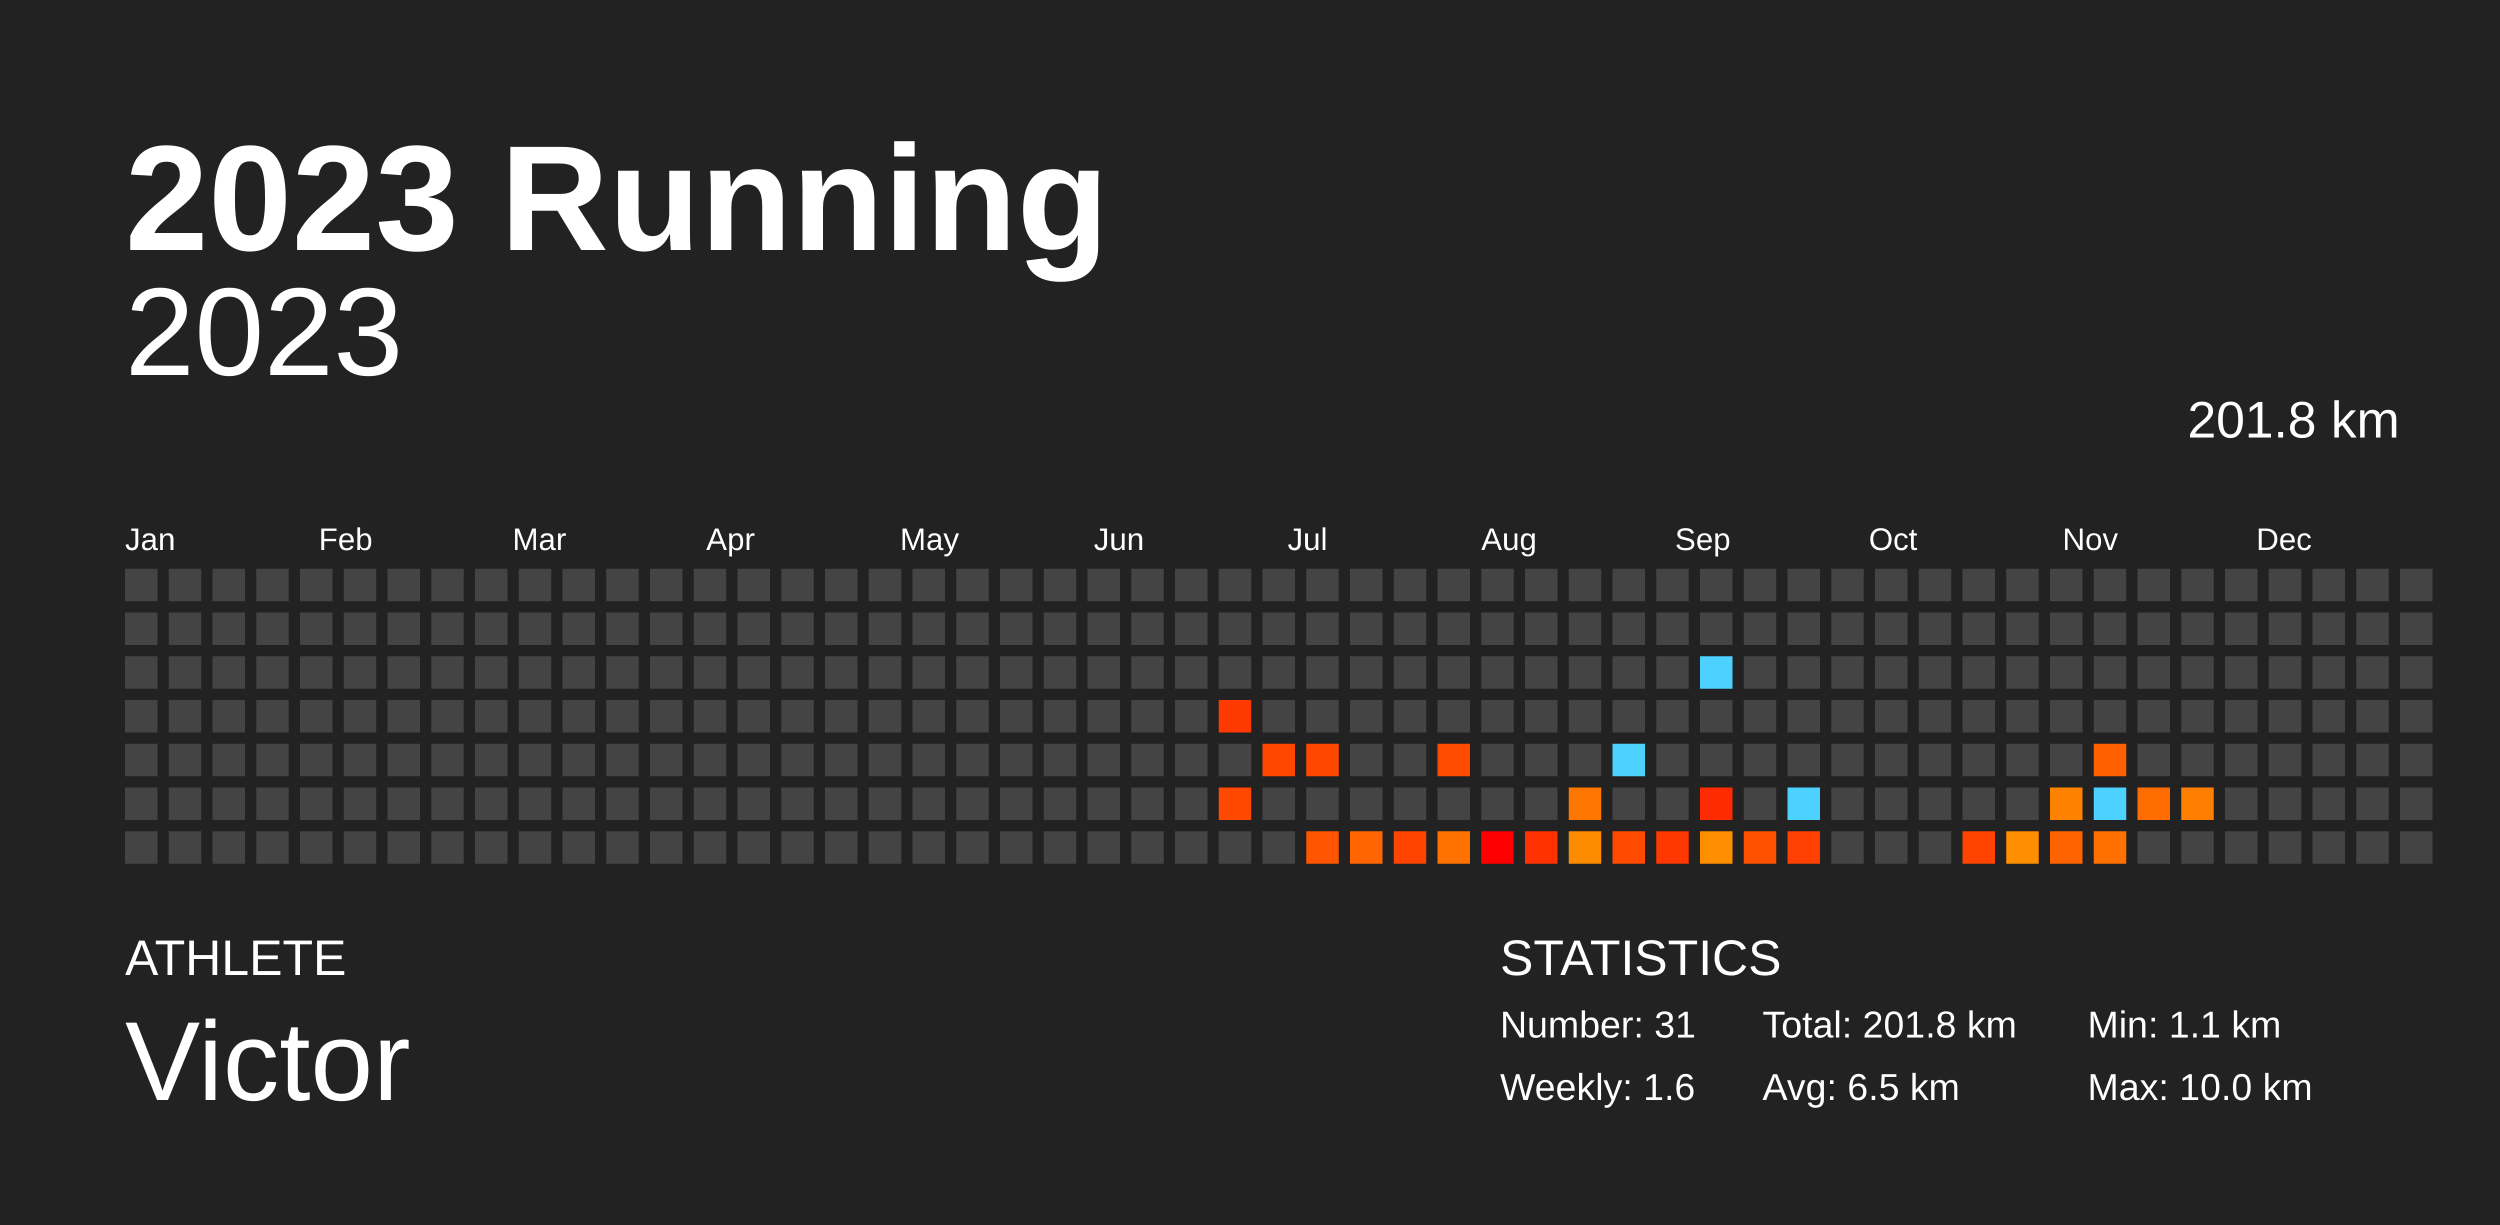
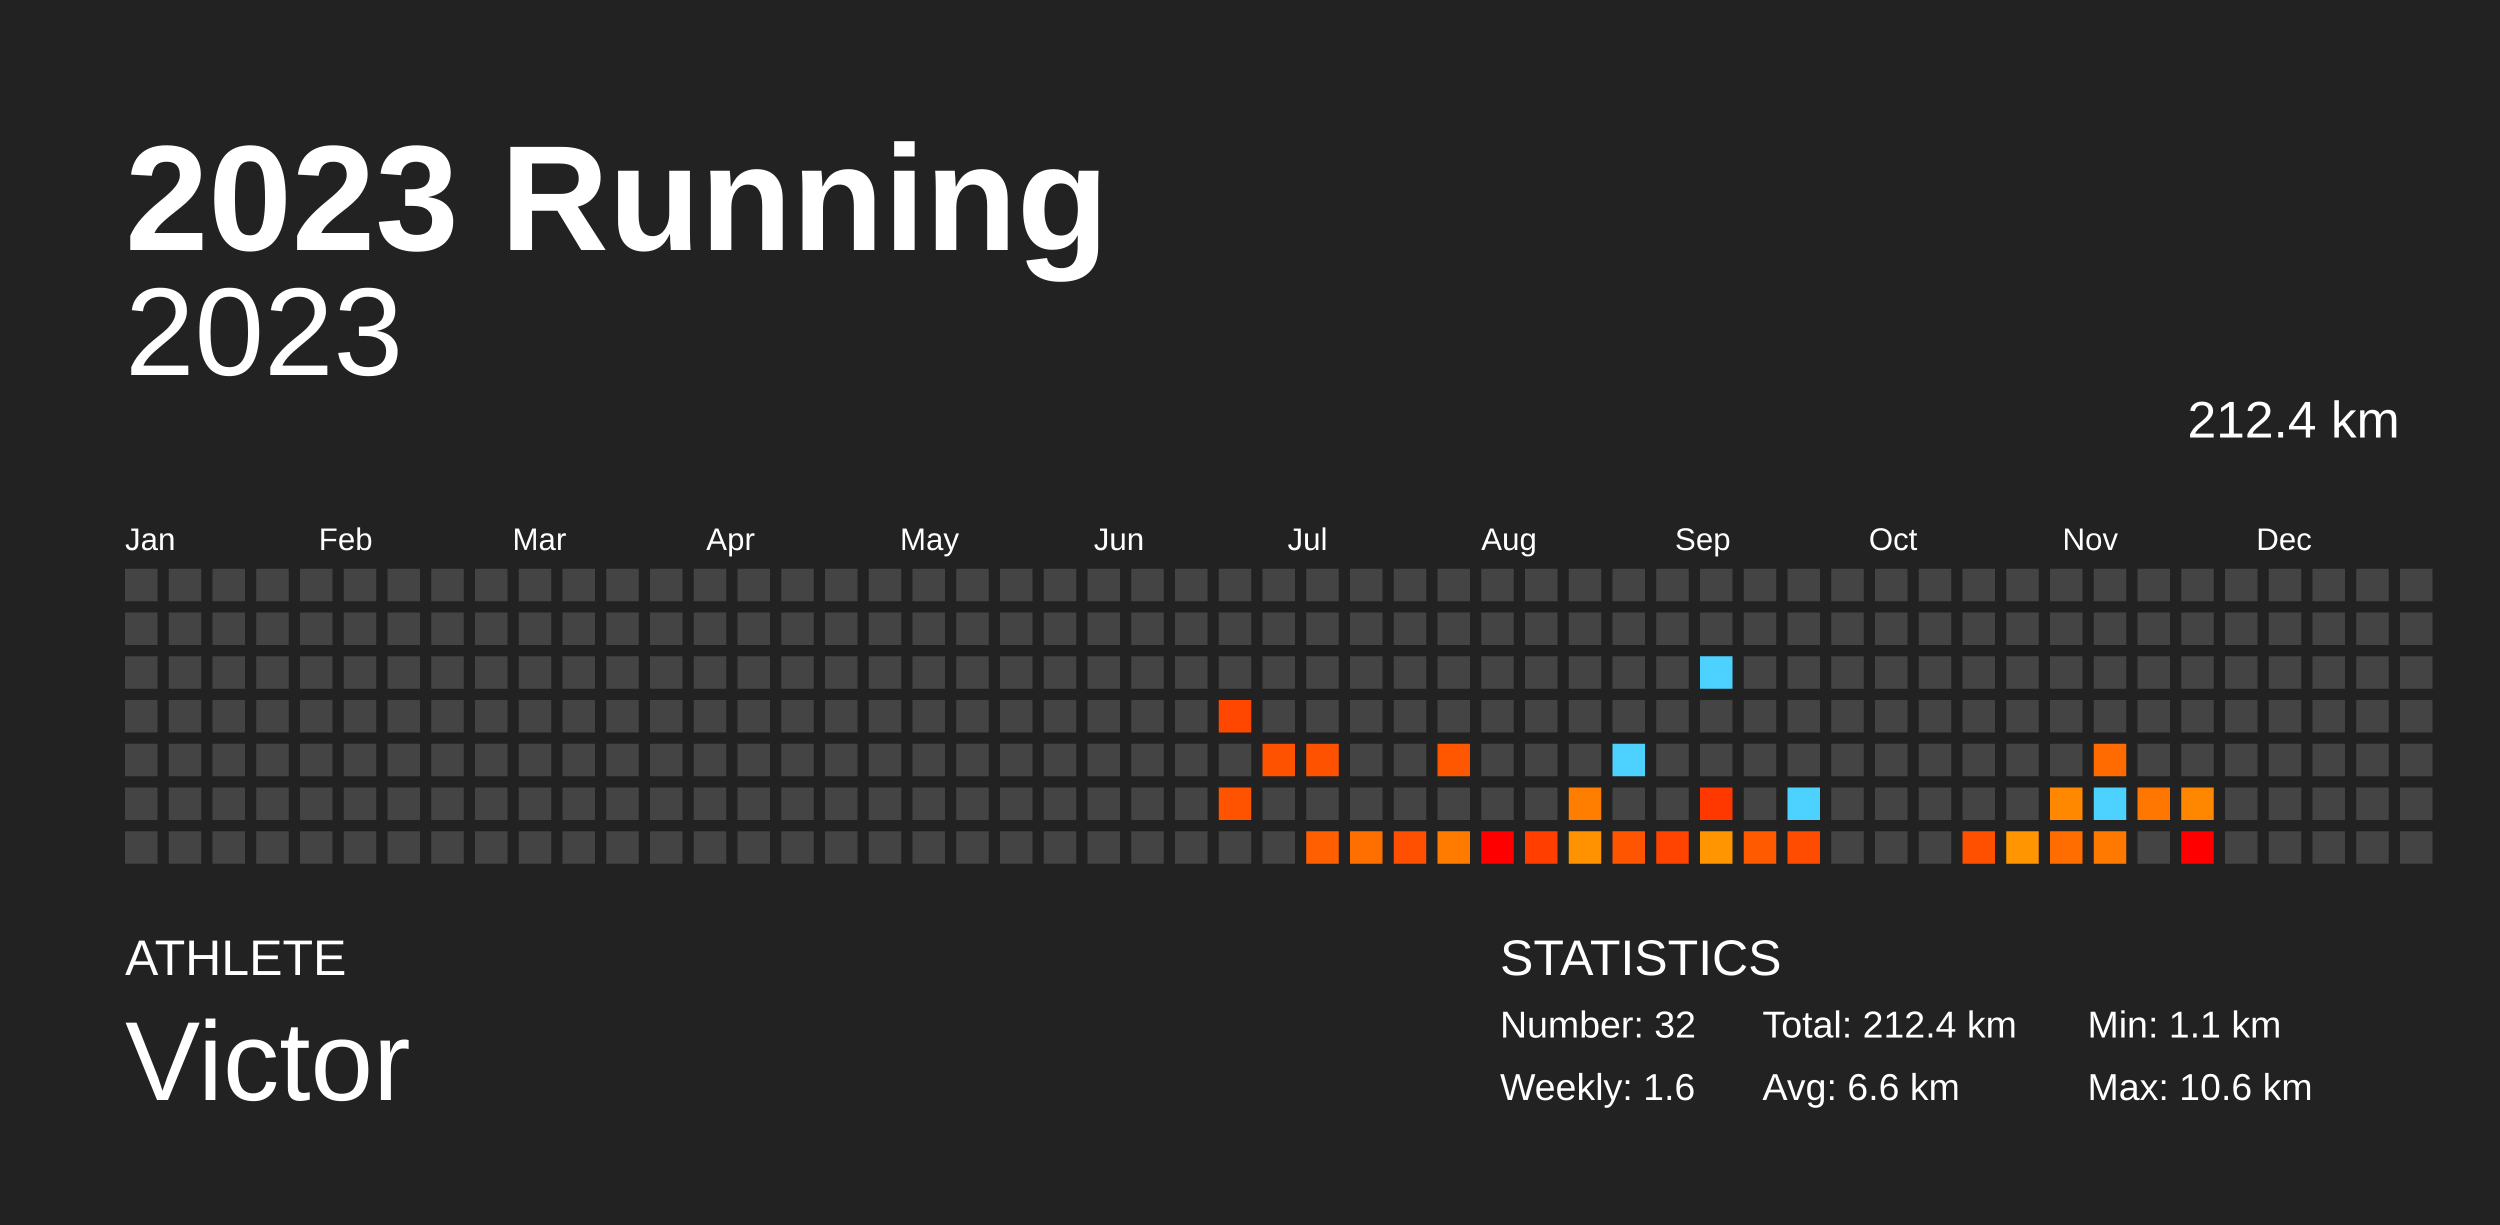
<svg xmlns="http://www.w3.org/2000/svg" baseProfile="full" height="98mm" version="1.1" viewBox="0,0,200,98" width="200mm">
  <defs />
  <rect fill="#222222" height="98" width="200" x="0" y="0" />
  <text fill="#FFFFFF" style="font-size:12px; font-family:Arial; font-weight:bold;" x="10" y="20">2023 Running</text>
  <text fill="#FFFFFF" style="font-size:4px; font-family:Arial" x="10" y="78">ATHLETE</text>
  <text fill="#FFFFFF" style="font-size:9px; font-family:Arial" x="10" y="88">Victor</text>
  <text fill="#FFFFFF" style="font-size:4px; font-family:Arial" x="120" y="78">STATISTICS</text>
-   <text fill="#FFFFFF" style="font-size:3px; font-family:Arial" x="120" y="83">Number: 31</text>
+   <text fill="#FFFFFF" style="font-size:3px; font-family:Arial" x="120" y="83">Number: 32</text>
  <text fill="#FFFFFF" style="font-size:3px; font-family:Arial" x="120" y="88">Weekly: 1.6</text>
-   <text fill="#FFFFFF" style="font-size:3px; font-family:Arial" x="141" y="83">Total: 201.8 km</text>
-   <text fill="#FFFFFF" style="font-size:3px; font-family:Arial" x="141" y="88">Avg: 6.5 km</text>
+   <text fill="#FFFFFF" style="font-size:3px; font-family:Arial" x="141" y="83">Total: 212.4 km</text>
+   <text fill="#FFFFFF" style="font-size:3px; font-family:Arial" x="141" y="88">Avg: 6.6 km</text>
  <text fill="#FFFFFF" style="font-size:3px; font-family:Arial" x="167" y="83">Min: 1.1 km</text>
-   <text fill="#FFFFFF" style="font-size:3px; font-family:Arial" x="167" y="88">Max: 10.0 km</text>
+   <text fill="#FFFFFF" style="font-size:3px; font-family:Arial" x="167" y="88">Max: 10.6 km</text>
  <text alignment-baseline="hanging" fill="#FFFFFF" style="font-size:10.0px; font-family:Arial;" x="10" y="30">2023</text>
-   <text alignment-baseline="hanging" fill="#FFFFFF" style="font-size:4.125px; font-family:Arial;" x="175" y="35">201.8 km</text>
+   <text alignment-baseline="hanging" fill="#FFFFFF" style="font-size:4.125px; font-family:Arial;" x="175" y="35">212.4 km</text>
  <text fill="#FFFFFF" style="font-size:2.5px; font-family:Arial" x="10.0" y="44">Jan</text>
  <text fill="#FFFFFF" style="font-size:2.5px; font-family:Arial" x="25.5" y="44">Feb</text>
  <text fill="#FFFFFF" style="font-size:2.5px; font-family:Arial" x="41.0" y="44">Mar</text>
  <text fill="#FFFFFF" style="font-size:2.5px; font-family:Arial" x="56.5" y="44">Apr</text>
  <text fill="#FFFFFF" style="font-size:2.5px; font-family:Arial" x="72.0" y="44">May</text>
  <text fill="#FFFFFF" style="font-size:2.5px; font-family:Arial" x="87.5" y="44">Jun</text>
  <text fill="#FFFFFF" style="font-size:2.5px; font-family:Arial" x="103.0" y="44">Jul</text>
  <text fill="#FFFFFF" style="font-size:2.5px; font-family:Arial" x="118.5" y="44">Aug</text>
  <text fill="#FFFFFF" style="font-size:2.5px; font-family:Arial" x="134.0" y="44">Sep</text>
  <text fill="#FFFFFF" style="font-size:2.5px; font-family:Arial" x="149.5" y="44">Oct</text>
  <text fill="#FFFFFF" style="font-size:2.5px; font-family:Arial" x="165.0" y="44">Nov</text>
  <text fill="#FFFFFF" style="font-size:2.5px; font-family:Arial" x="180.5" y="44">Dec</text>
  <rect fill="#444444" height="2.6" width="2.6" x="10.0" y="45.5" />
  <rect fill="#444444" height="2.6" width="2.6" x="10.0" y="49.0" />
  <rect fill="#444444" height="2.6" width="2.6" x="10.0" y="52.5" />
  <rect fill="#444444" height="2.6" width="2.6" x="10.0" y="56.0" />
  <rect fill="#444444" height="2.6" width="2.6" x="10.0" y="59.5" />
  <rect fill="#444444" height="2.6" width="2.6" x="10.0" y="63.0" />
  <rect fill="#444444" height="2.6" width="2.6" x="10.0" y="66.5" />
  <rect fill="#444444" height="2.6" width="2.6" x="13.5" y="45.5" />
  <rect fill="#444444" height="2.6" width="2.6" x="13.5" y="49.0" />
  <rect fill="#444444" height="2.6" width="2.6" x="13.5" y="52.5" />
  <rect fill="#444444" height="2.6" width="2.6" x="13.5" y="56.0" />
  <rect fill="#444444" height="2.6" width="2.6" x="13.5" y="59.5" />
  <rect fill="#444444" height="2.6" width="2.6" x="13.5" y="63.0" />
  <rect fill="#444444" height="2.6" width="2.6" x="13.5" y="66.5" />
  <rect fill="#444444" height="2.6" width="2.6" x="17.0" y="45.5" />
  <rect fill="#444444" height="2.6" width="2.6" x="17.0" y="49.0" />
  <rect fill="#444444" height="2.6" width="2.6" x="17.0" y="52.5" />
  <rect fill="#444444" height="2.6" width="2.6" x="17.0" y="56.0" />
  <rect fill="#444444" height="2.6" width="2.6" x="17.0" y="59.5" />
  <rect fill="#444444" height="2.6" width="2.6" x="17.0" y="63.0" />
  <rect fill="#444444" height="2.6" width="2.6" x="17.0" y="66.5" />
  <rect fill="#444444" height="2.6" width="2.6" x="20.5" y="45.5" />
  <rect fill="#444444" height="2.6" width="2.6" x="20.5" y="49.0" />
  <rect fill="#444444" height="2.6" width="2.6" x="20.5" y="52.5" />
  <rect fill="#444444" height="2.6" width="2.6" x="20.5" y="56.0" />
  <rect fill="#444444" height="2.6" width="2.6" x="20.5" y="59.5" />
  <rect fill="#444444" height="2.6" width="2.6" x="20.5" y="63.0" />
  <rect fill="#444444" height="2.6" width="2.6" x="20.5" y="66.5" />
  <rect fill="#444444" height="2.6" width="2.6" x="24.0" y="45.5" />
  <rect fill="#444444" height="2.6" width="2.6" x="24.0" y="49.0" />
  <rect fill="#444444" height="2.6" width="2.6" x="24.0" y="52.5" />
  <rect fill="#444444" height="2.6" width="2.6" x="24.0" y="56.0" />
  <rect fill="#444444" height="2.6" width="2.6" x="24.0" y="59.5" />
  <rect fill="#444444" height="2.6" width="2.6" x="24.0" y="63.0" />
  <rect fill="#444444" height="2.6" width="2.6" x="24.0" y="66.5" />
  <rect fill="#444444" height="2.6" width="2.6" x="27.5" y="45.5" />
  <rect fill="#444444" height="2.6" width="2.6" x="27.5" y="49.0" />
  <rect fill="#444444" height="2.6" width="2.6" x="27.5" y="52.5" />
  <rect fill="#444444" height="2.6" width="2.6" x="27.5" y="56.0" />
  <rect fill="#444444" height="2.6" width="2.6" x="27.5" y="59.5" />
  <rect fill="#444444" height="2.6" width="2.6" x="27.5" y="63.0" />
  <rect fill="#444444" height="2.6" width="2.6" x="27.5" y="66.5" />
  <rect fill="#444444" height="2.6" width="2.6" x="31.0" y="45.5" />
  <rect fill="#444444" height="2.6" width="2.6" x="31.0" y="49.0" />
  <rect fill="#444444" height="2.6" width="2.6" x="31.0" y="52.5" />
  <rect fill="#444444" height="2.6" width="2.6" x="31.0" y="56.0" />
  <rect fill="#444444" height="2.6" width="2.6" x="31.0" y="59.5" />
  <rect fill="#444444" height="2.6" width="2.6" x="31.0" y="63.0" />
  <rect fill="#444444" height="2.6" width="2.6" x="31.0" y="66.5" />
  <rect fill="#444444" height="2.6" width="2.6" x="34.5" y="45.5" />
  <rect fill="#444444" height="2.6" width="2.6" x="34.5" y="49.0" />
  <rect fill="#444444" height="2.6" width="2.6" x="34.5" y="52.5" />
  <rect fill="#444444" height="2.6" width="2.6" x="34.5" y="56.0" />
  <rect fill="#444444" height="2.6" width="2.6" x="34.5" y="59.5" />
  <rect fill="#444444" height="2.6" width="2.6" x="34.5" y="63.0" />
  <rect fill="#444444" height="2.6" width="2.6" x="34.5" y="66.5" />
  <rect fill="#444444" height="2.6" width="2.6" x="38.0" y="45.5" />
  <rect fill="#444444" height="2.6" width="2.6" x="38.0" y="49.0" />
  <rect fill="#444444" height="2.6" width="2.6" x="38.0" y="52.5" />
  <rect fill="#444444" height="2.6" width="2.6" x="38.0" y="56.0" />
  <rect fill="#444444" height="2.6" width="2.6" x="38.0" y="59.5" />
  <rect fill="#444444" height="2.6" width="2.6" x="38.0" y="63.0" />
  <rect fill="#444444" height="2.6" width="2.6" x="38.0" y="66.5" />
  <rect fill="#444444" height="2.6" width="2.6" x="41.5" y="45.5" />
  <rect fill="#444444" height="2.6" width="2.6" x="41.5" y="49.0" />
  <rect fill="#444444" height="2.6" width="2.6" x="41.5" y="52.5" />
  <rect fill="#444444" height="2.6" width="2.6" x="41.5" y="56.0" />
  <rect fill="#444444" height="2.6" width="2.6" x="41.5" y="59.5" />
  <rect fill="#444444" height="2.6" width="2.6" x="41.5" y="63.0" />
  <rect fill="#444444" height="2.6" width="2.6" x="41.5" y="66.5" />
  <rect fill="#444444" height="2.6" width="2.6" x="45.0" y="45.5" />
  <rect fill="#444444" height="2.6" width="2.6" x="45.0" y="49.0" />
  <rect fill="#444444" height="2.6" width="2.6" x="45.0" y="52.5" />
  <rect fill="#444444" height="2.6" width="2.6" x="45.0" y="56.0" />
  <rect fill="#444444" height="2.6" width="2.6" x="45.0" y="59.5" />
  <rect fill="#444444" height="2.6" width="2.6" x="45.0" y="63.0" />
  <rect fill="#444444" height="2.6" width="2.6" x="45.0" y="66.5" />
  <rect fill="#444444" height="2.6" width="2.6" x="48.5" y="45.5" />
  <rect fill="#444444" height="2.6" width="2.6" x="48.5" y="49.0" />
  <rect fill="#444444" height="2.6" width="2.6" x="48.5" y="52.5" />
  <rect fill="#444444" height="2.6" width="2.6" x="48.5" y="56.0" />
  <rect fill="#444444" height="2.6" width="2.6" x="48.5" y="59.5" />
  <rect fill="#444444" height="2.6" width="2.6" x="48.5" y="63.0" />
  <rect fill="#444444" height="2.6" width="2.6" x="48.5" y="66.5" />
  <rect fill="#444444" height="2.6" width="2.6" x="52.0" y="45.5" />
  <rect fill="#444444" height="2.6" width="2.6" x="52.0" y="49.0" />
  <rect fill="#444444" height="2.6" width="2.6" x="52.0" y="52.5" />
  <rect fill="#444444" height="2.6" width="2.6" x="52.0" y="56.0" />
  <rect fill="#444444" height="2.6" width="2.6" x="52.0" y="59.5" />
  <rect fill="#444444" height="2.6" width="2.6" x="52.0" y="63.0" />
  <rect fill="#444444" height="2.6" width="2.6" x="52.0" y="66.5" />
  <rect fill="#444444" height="2.6" width="2.6" x="55.5" y="45.5" />
  <rect fill="#444444" height="2.6" width="2.6" x="55.5" y="49.0" />
  <rect fill="#444444" height="2.6" width="2.6" x="55.5" y="52.5" />
  <rect fill="#444444" height="2.6" width="2.6" x="55.5" y="56.0" />
  <rect fill="#444444" height="2.6" width="2.6" x="55.5" y="59.5" />
  <rect fill="#444444" height="2.6" width="2.6" x="55.5" y="63.0" />
  <rect fill="#444444" height="2.6" width="2.6" x="55.5" y="66.5" />
  <rect fill="#444444" height="2.6" width="2.6" x="59.0" y="45.5" />
  <rect fill="#444444" height="2.6" width="2.6" x="59.0" y="49.0" />
  <rect fill="#444444" height="2.6" width="2.6" x="59.0" y="52.5" />
  <rect fill="#444444" height="2.6" width="2.6" x="59.0" y="56.0" />
  <rect fill="#444444" height="2.6" width="2.6" x="59.0" y="59.5" />
  <rect fill="#444444" height="2.6" width="2.6" x="59.0" y="63.0" />
  <rect fill="#444444" height="2.6" width="2.6" x="59.0" y="66.5" />
  <rect fill="#444444" height="2.6" width="2.6" x="62.5" y="45.5" />
  <rect fill="#444444" height="2.6" width="2.6" x="62.5" y="49.0" />
  <rect fill="#444444" height="2.6" width="2.6" x="62.5" y="52.5" />
  <rect fill="#444444" height="2.6" width="2.6" x="62.5" y="56.0" />
  <rect fill="#444444" height="2.6" width="2.6" x="62.5" y="59.5" />
  <rect fill="#444444" height="2.6" width="2.6" x="62.5" y="63.0" />
  <rect fill="#444444" height="2.6" width="2.6" x="62.5" y="66.5" />
  <rect fill="#444444" height="2.6" width="2.6" x="66.0" y="45.5" />
  <rect fill="#444444" height="2.6" width="2.6" x="66.0" y="49.0" />
  <rect fill="#444444" height="2.6" width="2.6" x="66.0" y="52.5" />
  <rect fill="#444444" height="2.6" width="2.6" x="66.0" y="56.0" />
  <rect fill="#444444" height="2.6" width="2.6" x="66.0" y="59.5" />
  <rect fill="#444444" height="2.6" width="2.6" x="66.0" y="63.0" />
  <rect fill="#444444" height="2.6" width="2.6" x="66.0" y="66.5" />
  <rect fill="#444444" height="2.6" width="2.6" x="69.5" y="45.5" />
  <rect fill="#444444" height="2.6" width="2.6" x="69.5" y="49.0" />
  <rect fill="#444444" height="2.6" width="2.6" x="69.5" y="52.5" />
  <rect fill="#444444" height="2.6" width="2.6" x="69.5" y="56.0" />
  <rect fill="#444444" height="2.6" width="2.6" x="69.5" y="59.5" />
  <rect fill="#444444" height="2.6" width="2.6" x="69.5" y="63.0" />
  <rect fill="#444444" height="2.6" width="2.6" x="69.5" y="66.5" />
  <rect fill="#444444" height="2.6" width="2.6" x="73.0" y="45.5" />
  <rect fill="#444444" height="2.6" width="2.6" x="73.0" y="49.0" />
  <rect fill="#444444" height="2.6" width="2.6" x="73.0" y="52.5" />
  <rect fill="#444444" height="2.6" width="2.6" x="73.0" y="56.0" />
  <rect fill="#444444" height="2.6" width="2.6" x="73.0" y="59.5" />
  <rect fill="#444444" height="2.6" width="2.6" x="73.0" y="63.0" />
  <rect fill="#444444" height="2.6" width="2.6" x="73.0" y="66.5" />
  <rect fill="#444444" height="2.6" width="2.6" x="76.5" y="45.5" />
  <rect fill="#444444" height="2.6" width="2.6" x="76.5" y="49.0" />
  <rect fill="#444444" height="2.6" width="2.6" x="76.5" y="52.5" />
  <rect fill="#444444" height="2.6" width="2.6" x="76.5" y="56.0" />
  <rect fill="#444444" height="2.6" width="2.6" x="76.5" y="59.5" />
  <rect fill="#444444" height="2.6" width="2.6" x="76.5" y="63.0" />
  <rect fill="#444444" height="2.6" width="2.6" x="76.5" y="66.5" />
  <rect fill="#444444" height="2.6" width="2.6" x="80.0" y="45.5" />
  <rect fill="#444444" height="2.6" width="2.6" x="80.0" y="49.0" />
  <rect fill="#444444" height="2.6" width="2.6" x="80.0" y="52.5" />
  <rect fill="#444444" height="2.6" width="2.6" x="80.0" y="56.0" />
  <rect fill="#444444" height="2.6" width="2.6" x="80.0" y="59.5" />
  <rect fill="#444444" height="2.6" width="2.6" x="80.0" y="63.0" />
  <rect fill="#444444" height="2.6" width="2.6" x="80.0" y="66.5" />
  <rect fill="#444444" height="2.6" width="2.6" x="83.5" y="45.5" />
  <rect fill="#444444" height="2.6" width="2.6" x="83.5" y="49.0" />
  <rect fill="#444444" height="2.6" width="2.6" x="83.5" y="52.5" />
  <rect fill="#444444" height="2.6" width="2.6" x="83.5" y="56.0" />
  <rect fill="#444444" height="2.6" width="2.6" x="83.5" y="59.5" />
  <rect fill="#444444" height="2.6" width="2.6" x="83.5" y="63.0" />
  <rect fill="#444444" height="2.6" width="2.6" x="83.5" y="66.5" />
  <rect fill="#444444" height="2.6" width="2.6" x="87.0" y="45.5" />
  <rect fill="#444444" height="2.6" width="2.6" x="87.0" y="49.0" />
  <rect fill="#444444" height="2.6" width="2.6" x="87.0" y="52.5" />
  <rect fill="#444444" height="2.6" width="2.6" x="87.0" y="56.0" />
  <rect fill="#444444" height="2.6" width="2.6" x="87.0" y="59.5" />
  <rect fill="#444444" height="2.6" width="2.6" x="87.0" y="63.0" />
  <rect fill="#444444" height="2.6" width="2.6" x="87.0" y="66.5" />
  <rect fill="#444444" height="2.6" width="2.6" x="90.5" y="45.5" />
  <rect fill="#444444" height="2.6" width="2.6" x="90.5" y="49.0" />
  <rect fill="#444444" height="2.6" width="2.6" x="90.5" y="52.5" />
  <rect fill="#444444" height="2.6" width="2.6" x="90.5" y="56.0" />
  <rect fill="#444444" height="2.6" width="2.6" x="90.5" y="59.5" />
  <rect fill="#444444" height="2.6" width="2.6" x="90.5" y="63.0" />
  <rect fill="#444444" height="2.6" width="2.6" x="90.5" y="66.5" />
  <rect fill="#444444" height="2.6" width="2.6" x="94.0" y="45.5" />
  <rect fill="#444444" height="2.6" width="2.6" x="94.0" y="49.0" />
  <rect fill="#444444" height="2.6" width="2.6" x="94.0" y="52.5" />
  <rect fill="#444444" height="2.6" width="2.6" x="94.0" y="56.0" />
  <rect fill="#444444" height="2.6" width="2.6" x="94.0" y="59.5" />
  <rect fill="#444444" height="2.6" width="2.6" x="94.0" y="63.0" />
  <rect fill="#444444" height="2.6" width="2.6" x="94.0" y="66.5" />
  <rect fill="#444444" height="2.6" width="2.6" x="97.5" y="45.5" />
  <rect fill="#444444" height="2.6" width="2.6" x="97.5" y="49.0" />
  <rect fill="#444444" height="2.6" width="2.6" x="97.5" y="52.5" />
-   <rect fill="#ff3a00" height="2.6" width="2.6" x="97.5" y="56.0" />
+   <rect fill="#ff4700" height="2.6" width="2.6" x="97.5" y="56.0" />
  <rect fill="#444444" height="2.6" width="2.6" x="97.5" y="59.5" />
-   <rect fill="#ff4800" height="2.6" width="2.6" x="97.5" y="63.0" />
+   <rect fill="#ff5300" height="2.6" width="2.6" x="97.5" y="63.0" />
  <rect fill="#444444" height="2.6" width="2.6" x="97.5" y="66.5" />
  <rect fill="#444444" height="2.6" width="2.6" x="101.0" y="45.5" />
  <rect fill="#444444" height="2.6" width="2.6" x="101.0" y="49.0" />
  <rect fill="#444444" height="2.6" width="2.6" x="101.0" y="52.5" />
  <rect fill="#444444" height="2.6" width="2.6" x="101.0" y="56.0" />
-   <rect fill="#ff4700" height="2.6" width="2.6" x="101.0" y="59.5" />
+   <rect fill="#ff5200" height="2.6" width="2.6" x="101.0" y="59.5" />
  <rect fill="#444444" height="2.6" width="2.6" x="101.0" y="63.0" />
  <rect fill="#444444" height="2.6" width="2.6" x="101.0" y="66.5" />
  <rect fill="#444444" height="2.6" width="2.6" x="104.5" y="45.5" />
  <rect fill="#444444" height="2.6" width="2.6" x="104.5" y="49.0" />
  <rect fill="#444444" height="2.6" width="2.6" x="104.5" y="52.5" />
  <rect fill="#444444" height="2.6" width="2.6" x="104.5" y="56.0" />
-   <rect fill="#ff4700" height="2.6" width="2.6" x="104.5" y="59.5" />
+   <rect fill="#ff5200" height="2.6" width="2.6" x="104.5" y="59.5" />
  <rect fill="#444444" height="2.6" width="2.6" x="104.5" y="63.0" />
-   <rect fill="#ff5500" height="2.6" width="2.6" x="104.5" y="66.5" />
+   <rect fill="#ff5f00" height="2.6" width="2.6" x="104.5" y="66.5" />
  <rect fill="#444444" height="2.6" width="2.6" x="108.0" y="45.5" />
  <rect fill="#444444" height="2.6" width="2.6" x="108.0" y="49.0" />
  <rect fill="#444444" height="2.6" width="2.6" x="108.0" y="52.5" />
  <rect fill="#444444" height="2.6" width="2.6" x="108.0" y="56.0" />
  <rect fill="#444444" height="2.6" width="2.6" x="108.0" y="59.5" />
  <rect fill="#444444" height="2.6" width="2.6" x="108.0" y="63.0" />
-   <rect fill="#ff6500" height="2.6" width="2.6" x="108.0" y="66.5" />
+   <rect fill="#ff6f00" height="2.6" width="2.6" x="108.0" y="66.5" />
  <rect fill="#444444" height="2.6" width="2.6" x="111.5" y="45.5" />
  <rect fill="#444444" height="2.6" width="2.6" x="111.5" y="49.0" />
  <rect fill="#444444" height="2.6" width="2.6" x="111.5" y="52.5" />
  <rect fill="#444444" height="2.6" width="2.6" x="111.5" y="56.0" />
  <rect fill="#444444" height="2.6" width="2.6" x="111.5" y="59.5" />
  <rect fill="#444444" height="2.6" width="2.6" x="111.5" y="63.0" />
-   <rect fill="#ff4400" height="2.6" width="2.6" x="111.5" y="66.5" />
+   <rect fill="#ff4f00" height="2.6" width="2.6" x="111.5" y="66.5" />
  <rect fill="#444444" height="2.6" width="2.6" x="115.0" y="45.5" />
  <rect fill="#444444" height="2.6" width="2.6" x="115.0" y="49.0" />
  <rect fill="#444444" height="2.6" width="2.6" x="115.0" y="52.5" />
  <rect fill="#444444" height="2.6" width="2.6" x="115.0" y="56.0" />
-   <rect fill="#ff4b00" height="2.6" width="2.6" x="115.0" y="59.5" />
+   <rect fill="#ff5600" height="2.6" width="2.6" x="115.0" y="59.5" />
  <rect fill="#444444" height="2.6" width="2.6" x="115.0" y="63.0" />
-   <rect fill="#ff7200" height="2.6" width="2.6" x="115.0" y="66.5" />
+   <rect fill="#ff7b00" height="2.6" width="2.6" x="115.0" y="66.5" />
  <rect fill="#444444" height="2.6" width="2.6" x="118.5" y="45.5" />
  <rect fill="#444444" height="2.6" width="2.6" x="118.5" y="49.0" />
  <rect fill="#444444" height="2.6" width="2.6" x="118.5" y="52.5" />
  <rect fill="#444444" height="2.6" width="2.6" x="118.5" y="56.0" />
  <rect fill="#444444" height="2.6" width="2.6" x="118.5" y="59.5" />
  <rect fill="#444444" height="2.6" width="2.6" x="118.5" y="63.0" />
  <rect fill="red" height="2.6" width="2.6" x="118.5" y="66.5" />
  <rect fill="#444444" height="2.6" width="2.6" x="122.0" y="45.5" />
  <rect fill="#444444" height="2.6" width="2.6" x="122.0" y="49.0" />
  <rect fill="#444444" height="2.6" width="2.6" x="122.0" y="52.5" />
  <rect fill="#444444" height="2.6" width="2.6" x="122.0" y="56.0" />
  <rect fill="#444444" height="2.6" width="2.6" x="122.0" y="59.5" />
  <rect fill="#444444" height="2.6" width="2.6" x="122.0" y="63.0" />
-   <rect fill="#ff3200" height="2.6" width="2.6" x="122.0" y="66.5" />
+   <rect fill="#ff3e00" height="2.6" width="2.6" x="122.0" y="66.5" />
  <rect fill="#444444" height="2.6" width="2.6" x="125.5" y="45.5" />
  <rect fill="#444444" height="2.6" width="2.6" x="125.5" y="49.0" />
  <rect fill="#444444" height="2.6" width="2.6" x="125.5" y="52.5" />
  <rect fill="#444444" height="2.6" width="2.6" x="125.5" y="56.0" />
  <rect fill="#444444" height="2.6" width="2.6" x="125.5" y="59.5" />
-   <rect fill="#ff7600" height="2.6" width="2.6" x="125.5" y="63.0" />
-   <rect fill="#ff8b00" height="2.6" width="2.6" x="125.5" y="66.5" />
+   <rect fill="#ff7e00" height="2.6" width="2.6" x="125.5" y="63.0" />
+   <rect fill="#ff9200" height="2.6" width="2.6" x="125.5" y="66.5" />
  <rect fill="#444444" height="2.6" width="2.6" x="129.0" y="45.5" />
  <rect fill="#444444" height="2.6" width="2.6" x="129.0" y="49.0" />
  <rect fill="#444444" height="2.6" width="2.6" x="129.0" y="52.5" />
  <rect fill="#444444" height="2.6" width="2.6" x="129.0" y="56.0" />
  <rect fill="#4dd2ff" height="2.6" width="2.6" x="129.0" y="59.5" />
  <rect fill="#444444" height="2.6" width="2.6" x="129.0" y="63.0" />
-   <rect fill="#ff4a00" height="2.6" width="2.6" x="129.0" y="66.5" />
+   <rect fill="#ff5500" height="2.6" width="2.6" x="129.0" y="66.5" />
  <rect fill="#444444" height="2.6" width="2.6" x="132.5" y="45.5" />
  <rect fill="#444444" height="2.6" width="2.6" x="132.5" y="49.0" />
  <rect fill="#444444" height="2.6" width="2.6" x="132.5" y="52.5" />
  <rect fill="#444444" height="2.6" width="2.6" x="132.5" y="56.0" />
  <rect fill="#444444" height="2.6" width="2.6" x="132.5" y="59.5" />
  <rect fill="#444444" height="2.6" width="2.6" x="132.5" y="63.0" />
-   <rect fill="#ff3700" height="2.6" width="2.6" x="132.5" y="66.5" />
+   <rect fill="#ff4300" height="2.6" width="2.6" x="132.5" y="66.5" />
  <rect fill="#444444" height="2.6" width="2.6" x="136.0" y="45.5" />
  <rect fill="#444444" height="2.6" width="2.6" x="136.0" y="49.0" />
  <rect fill="#4dd2ff" height="2.6" width="2.6" x="136.0" y="52.5" />
  <rect fill="#444444" height="2.6" width="2.6" x="136.0" y="56.0" />
  <rect fill="#444444" height="2.6" width="2.6" x="136.0" y="59.5" />
-   <rect fill="#ff2b00" height="2.6" width="2.6" x="136.0" y="63.0" />
-   <rect fill="#ff8e00" height="2.6" width="2.6" x="136.0" y="66.5" />
+   <rect fill="#ff3800" height="2.6" width="2.6" x="136.0" y="63.0" />
+   <rect fill="#ff9500" height="2.6" width="2.6" x="136.0" y="66.5" />
  <rect fill="#444444" height="2.6" width="2.6" x="139.5" y="45.5" />
  <rect fill="#444444" height="2.6" width="2.6" x="139.5" y="49.0" />
  <rect fill="#444444" height="2.6" width="2.6" x="139.5" y="52.5" />
  <rect fill="#444444" height="2.6" width="2.6" x="139.5" y="56.0" />
  <rect fill="#444444" height="2.6" width="2.6" x="139.5" y="59.5" />
  <rect fill="#444444" height="2.6" width="2.6" x="139.5" y="63.0" />
-   <rect fill="#ff5000" height="2.6" width="2.6" x="139.5" y="66.5" />
+   <rect fill="#ff5a00" height="2.6" width="2.6" x="139.5" y="66.5" />
  <rect fill="#444444" height="2.6" width="2.6" x="143.0" y="45.5" />
  <rect fill="#444444" height="2.6" width="2.6" x="143.0" y="49.0" />
  <rect fill="#444444" height="2.6" width="2.6" x="143.0" y="52.5" />
  <rect fill="#444444" height="2.6" width="2.6" x="143.0" y="56.0" />
  <rect fill="#444444" height="2.6" width="2.6" x="143.0" y="59.5" />
  <rect fill="#4dd2ff" height="2.6" width="2.6" x="143.0" y="63.0" />
-   <rect fill="#ff4000" height="2.6" width="2.6" x="143.0" y="66.5" />
+   <rect fill="#ff4c00" height="2.6" width="2.6" x="143.0" y="66.5" />
  <rect fill="#444444" height="2.6" width="2.6" x="146.5" y="45.5" />
  <rect fill="#444444" height="2.6" width="2.6" x="146.5" y="49.0" />
  <rect fill="#444444" height="2.6" width="2.6" x="146.5" y="52.5" />
  <rect fill="#444444" height="2.6" width="2.6" x="146.5" y="56.0" />
  <rect fill="#444444" height="2.6" width="2.6" x="146.5" y="59.5" />
  <rect fill="#444444" height="2.6" width="2.6" x="146.5" y="63.0" />
  <rect fill="#444444" height="2.6" width="2.6" x="146.5" y="66.5" />
  <rect fill="#444444" height="2.6" width="2.6" x="150.0" y="45.5" />
  <rect fill="#444444" height="2.6" width="2.6" x="150.0" y="49.0" />
  <rect fill="#444444" height="2.6" width="2.6" x="150.0" y="52.5" />
  <rect fill="#444444" height="2.6" width="2.6" x="150.0" y="56.0" />
  <rect fill="#444444" height="2.6" width="2.6" x="150.0" y="59.5" />
  <rect fill="#444444" height="2.6" width="2.6" x="150.0" y="63.0" />
  <rect fill="#444444" height="2.6" width="2.6" x="150.0" y="66.5" />
  <rect fill="#444444" height="2.6" width="2.6" x="153.5" y="45.5" />
  <rect fill="#444444" height="2.6" width="2.6" x="153.5" y="49.0" />
  <rect fill="#444444" height="2.6" width="2.6" x="153.5" y="52.5" />
  <rect fill="#444444" height="2.6" width="2.6" x="153.5" y="56.0" />
  <rect fill="#444444" height="2.6" width="2.6" x="153.5" y="59.5" />
  <rect fill="#444444" height="2.6" width="2.6" x="153.5" y="63.0" />
  <rect fill="#444444" height="2.6" width="2.6" x="153.5" y="66.5" />
  <rect fill="#444444" height="2.6" width="2.6" x="157.0" y="45.5" />
  <rect fill="#444444" height="2.6" width="2.6" x="157.0" y="49.0" />
  <rect fill="#444444" height="2.6" width="2.6" x="157.0" y="52.5" />
  <rect fill="#444444" height="2.6" width="2.6" x="157.0" y="56.0" />
  <rect fill="#444444" height="2.6" width="2.6" x="157.0" y="59.5" />
  <rect fill="#444444" height="2.6" width="2.6" x="157.0" y="63.0" />
-   <rect fill="#ff4400" height="2.6" width="2.6" x="157.0" y="66.5" />
+   <rect fill="#ff5000" height="2.6" width="2.6" x="157.0" y="66.5" />
  <rect fill="#444444" height="2.6" width="2.6" x="160.5" y="45.5" />
  <rect fill="#444444" height="2.6" width="2.6" x="160.5" y="49.0" />
  <rect fill="#444444" height="2.6" width="2.6" x="160.5" y="52.5" />
  <rect fill="#444444" height="2.6" width="2.6" x="160.5" y="56.0" />
  <rect fill="#444444" height="2.6" width="2.6" x="160.5" y="59.5" />
  <rect fill="#444444" height="2.6" width="2.6" x="160.5" y="63.0" />
-   <rect fill="#ff8e00" height="2.6" width="2.6" x="160.5" y="66.5" />
+   <rect fill="#ff9500" height="2.6" width="2.6" x="160.5" y="66.5" />
  <rect fill="#444444" height="2.6" width="2.6" x="164.0" y="45.5" />
  <rect fill="#444444" height="2.6" width="2.6" x="164.0" y="49.0" />
  <rect fill="#444444" height="2.6" width="2.6" x="164.0" y="52.5" />
  <rect fill="#444444" height="2.6" width="2.6" x="164.0" y="56.0" />
  <rect fill="#444444" height="2.6" width="2.6" x="164.0" y="59.5" />
-   <rect fill="#ff8100" height="2.6" width="2.6" x="164.0" y="63.0" />
-   <rect fill="#ff6300" height="2.6" width="2.6" x="164.0" y="66.5" />
+   <rect fill="#ff8800" height="2.6" width="2.6" x="164.0" y="63.0" />
+   <rect fill="#ff6d00" height="2.6" width="2.6" x="164.0" y="66.5" />
  <rect fill="#444444" height="2.6" width="2.6" x="167.5" y="45.5" />
  <rect fill="#444444" height="2.6" width="2.6" x="167.5" y="49.0" />
  <rect fill="#444444" height="2.6" width="2.6" x="167.5" y="52.5" />
  <rect fill="#444444" height="2.6" width="2.6" x="167.5" y="56.0" />
-   <rect fill="#ff6100" height="2.6" width="2.6" x="167.5" y="59.5" />
+   <rect fill="#ff6b00" height="2.6" width="2.6" x="167.5" y="59.5" />
  <rect fill="#4dd2ff" height="2.6" width="2.6" x="167.5" y="63.0" />
-   <rect fill="#ff7000" height="2.6" width="2.6" x="167.5" y="66.5" />
+   <rect fill="#ff7900" height="2.6" width="2.6" x="167.5" y="66.5" />
  <rect fill="#444444" height="2.6" width="2.6" x="171.0" y="45.5" />
  <rect fill="#444444" height="2.6" width="2.6" x="171.0" y="49.0" />
  <rect fill="#444444" height="2.6" width="2.6" x="171.0" y="52.5" />
  <rect fill="#444444" height="2.6" width="2.6" x="171.0" y="56.0" />
  <rect fill="#444444" height="2.6" width="2.6" x="171.0" y="59.5" />
-   <rect fill="#ff6d00" height="2.6" width="2.6" x="171.0" y="63.0" />
+   <rect fill="#ff7600" height="2.6" width="2.6" x="171.0" y="63.0" />
  <rect fill="#444444" height="2.6" width="2.6" x="171.0" y="66.5" />
  <rect fill="#444444" height="2.6" width="2.6" x="174.5" y="45.5" />
  <rect fill="#444444" height="2.6" width="2.6" x="174.5" y="49.0" />
  <rect fill="#444444" height="2.6" width="2.6" x="174.5" y="52.5" />
  <rect fill="#444444" height="2.6" width="2.6" x="174.5" y="56.0" />
  <rect fill="#444444" height="2.6" width="2.6" x="174.5" y="59.5" />
-   <rect fill="#ff7f00" height="2.6" width="2.6" x="174.5" y="63.0" />
-   <rect fill="#444444" height="2.6" width="2.6" x="174.5" y="66.5" />
+   <rect fill="#ff8700" height="2.6" width="2.6" x="174.5" y="63.0" />
+   <rect fill="red" height="2.6" width="2.6" x="174.5" y="66.5" />
  <rect fill="#444444" height="2.6" width="2.6" x="178.0" y="45.5" />
  <rect fill="#444444" height="2.6" width="2.6" x="178.0" y="49.0" />
  <rect fill="#444444" height="2.6" width="2.6" x="178.0" y="52.5" />
  <rect fill="#444444" height="2.6" width="2.6" x="178.0" y="56.0" />
  <rect fill="#444444" height="2.6" width="2.6" x="178.0" y="59.5" />
  <rect fill="#444444" height="2.6" width="2.6" x="178.0" y="63.0" />
  <rect fill="#444444" height="2.6" width="2.6" x="178.0" y="66.5" />
  <rect fill="#444444" height="2.6" width="2.6" x="181.5" y="45.5" />
  <rect fill="#444444" height="2.6" width="2.6" x="181.5" y="49.0" />
  <rect fill="#444444" height="2.6" width="2.6" x="181.5" y="52.5" />
  <rect fill="#444444" height="2.6" width="2.6" x="181.5" y="56.0" />
  <rect fill="#444444" height="2.6" width="2.6" x="181.5" y="59.5" />
  <rect fill="#444444" height="2.6" width="2.6" x="181.5" y="63.0" />
  <rect fill="#444444" height="2.6" width="2.6" x="181.5" y="66.5" />
  <rect fill="#444444" height="2.6" width="2.6" x="185.0" y="45.5" />
  <rect fill="#444444" height="2.6" width="2.6" x="185.0" y="49.0" />
  <rect fill="#444444" height="2.6" width="2.6" x="185.0" y="52.5" />
  <rect fill="#444444" height="2.6" width="2.6" x="185.0" y="56.0" />
  <rect fill="#444444" height="2.6" width="2.6" x="185.0" y="59.5" />
  <rect fill="#444444" height="2.6" width="2.6" x="185.0" y="63.0" />
  <rect fill="#444444" height="2.6" width="2.6" x="185.0" y="66.5" />
  <rect fill="#444444" height="2.6" width="2.6" x="188.5" y="45.5" />
  <rect fill="#444444" height="2.6" width="2.6" x="188.5" y="49.0" />
  <rect fill="#444444" height="2.6" width="2.6" x="188.5" y="52.5" />
  <rect fill="#444444" height="2.6" width="2.6" x="188.5" y="56.0" />
  <rect fill="#444444" height="2.6" width="2.6" x="188.5" y="59.5" />
  <rect fill="#444444" height="2.6" width="2.6" x="188.5" y="63.0" />
  <rect fill="#444444" height="2.6" width="2.6" x="188.5" y="66.5" />
  <rect fill="#444444" height="2.6" width="2.6" x="192.0" y="45.5" />
  <rect fill="#444444" height="2.6" width="2.6" x="192.0" y="49.0" />
  <rect fill="#444444" height="2.6" width="2.6" x="192.0" y="52.5" />
  <rect fill="#444444" height="2.6" width="2.6" x="192.0" y="56.0" />
  <rect fill="#444444" height="2.6" width="2.6" x="192.0" y="59.5" />
  <rect fill="#444444" height="2.6" width="2.6" x="192.0" y="63.0" />
  <rect fill="#444444" height="2.6" width="2.6" x="192.0" y="66.5" />
</svg>
